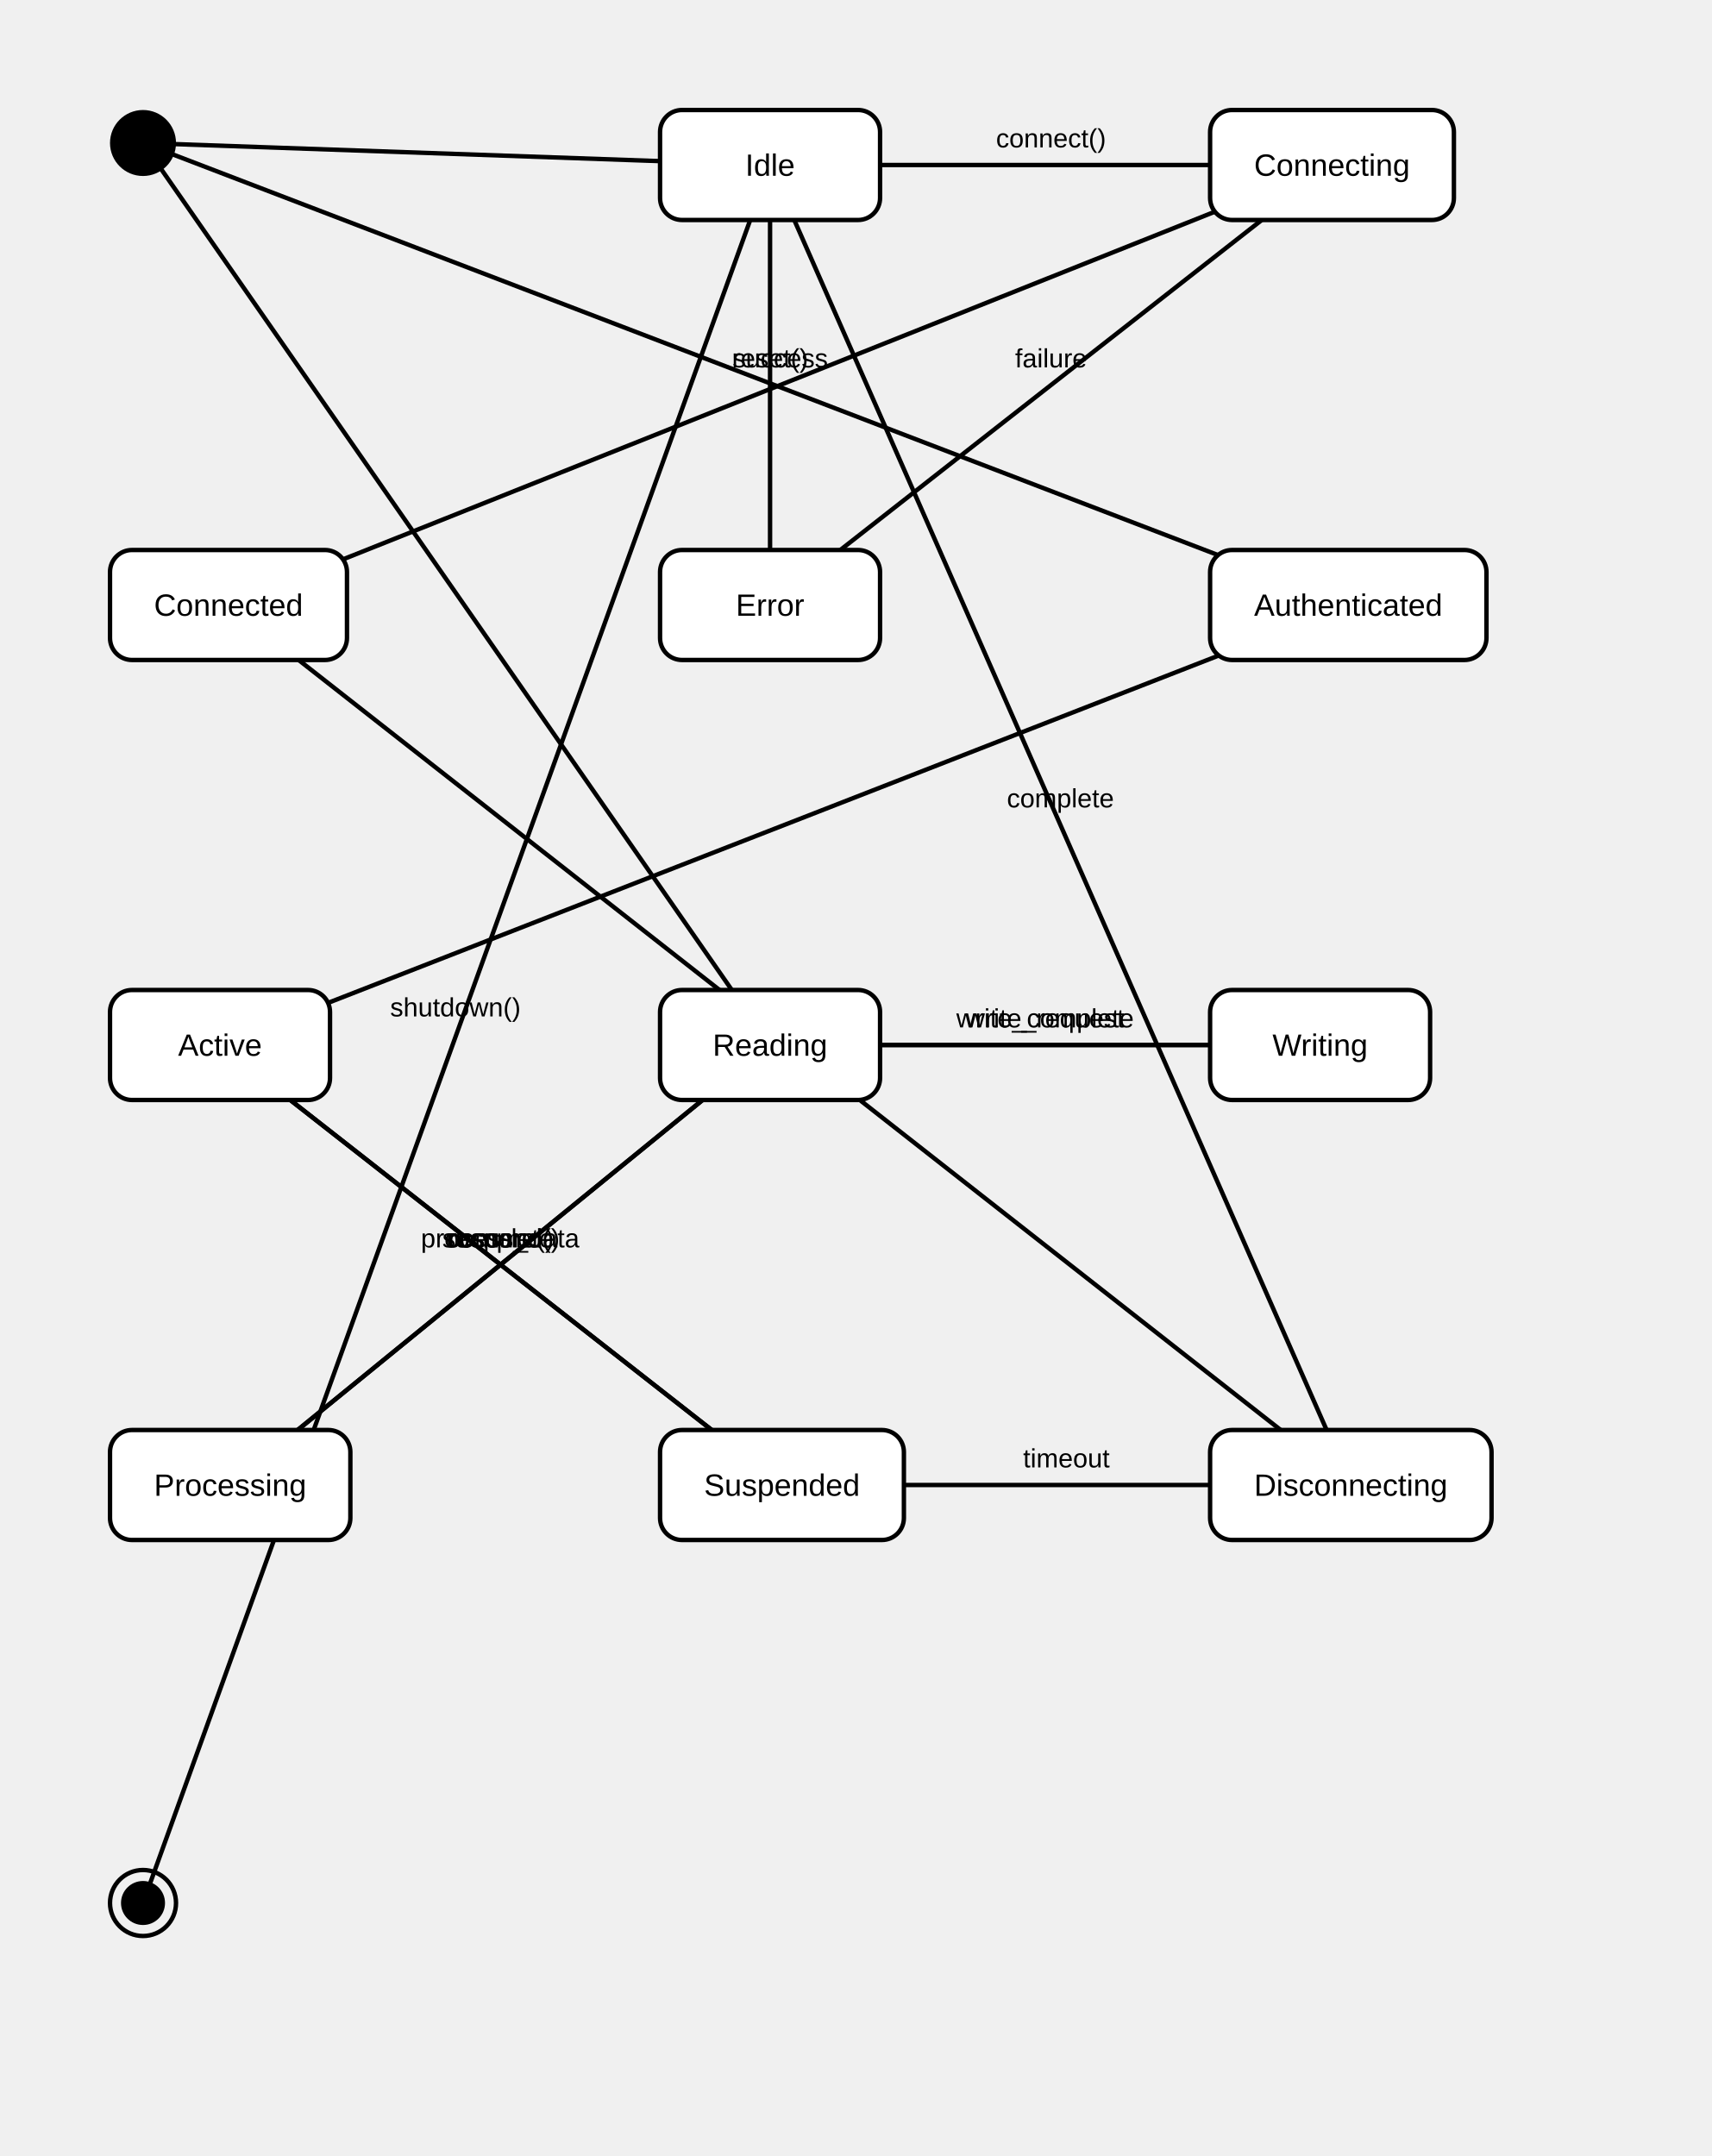
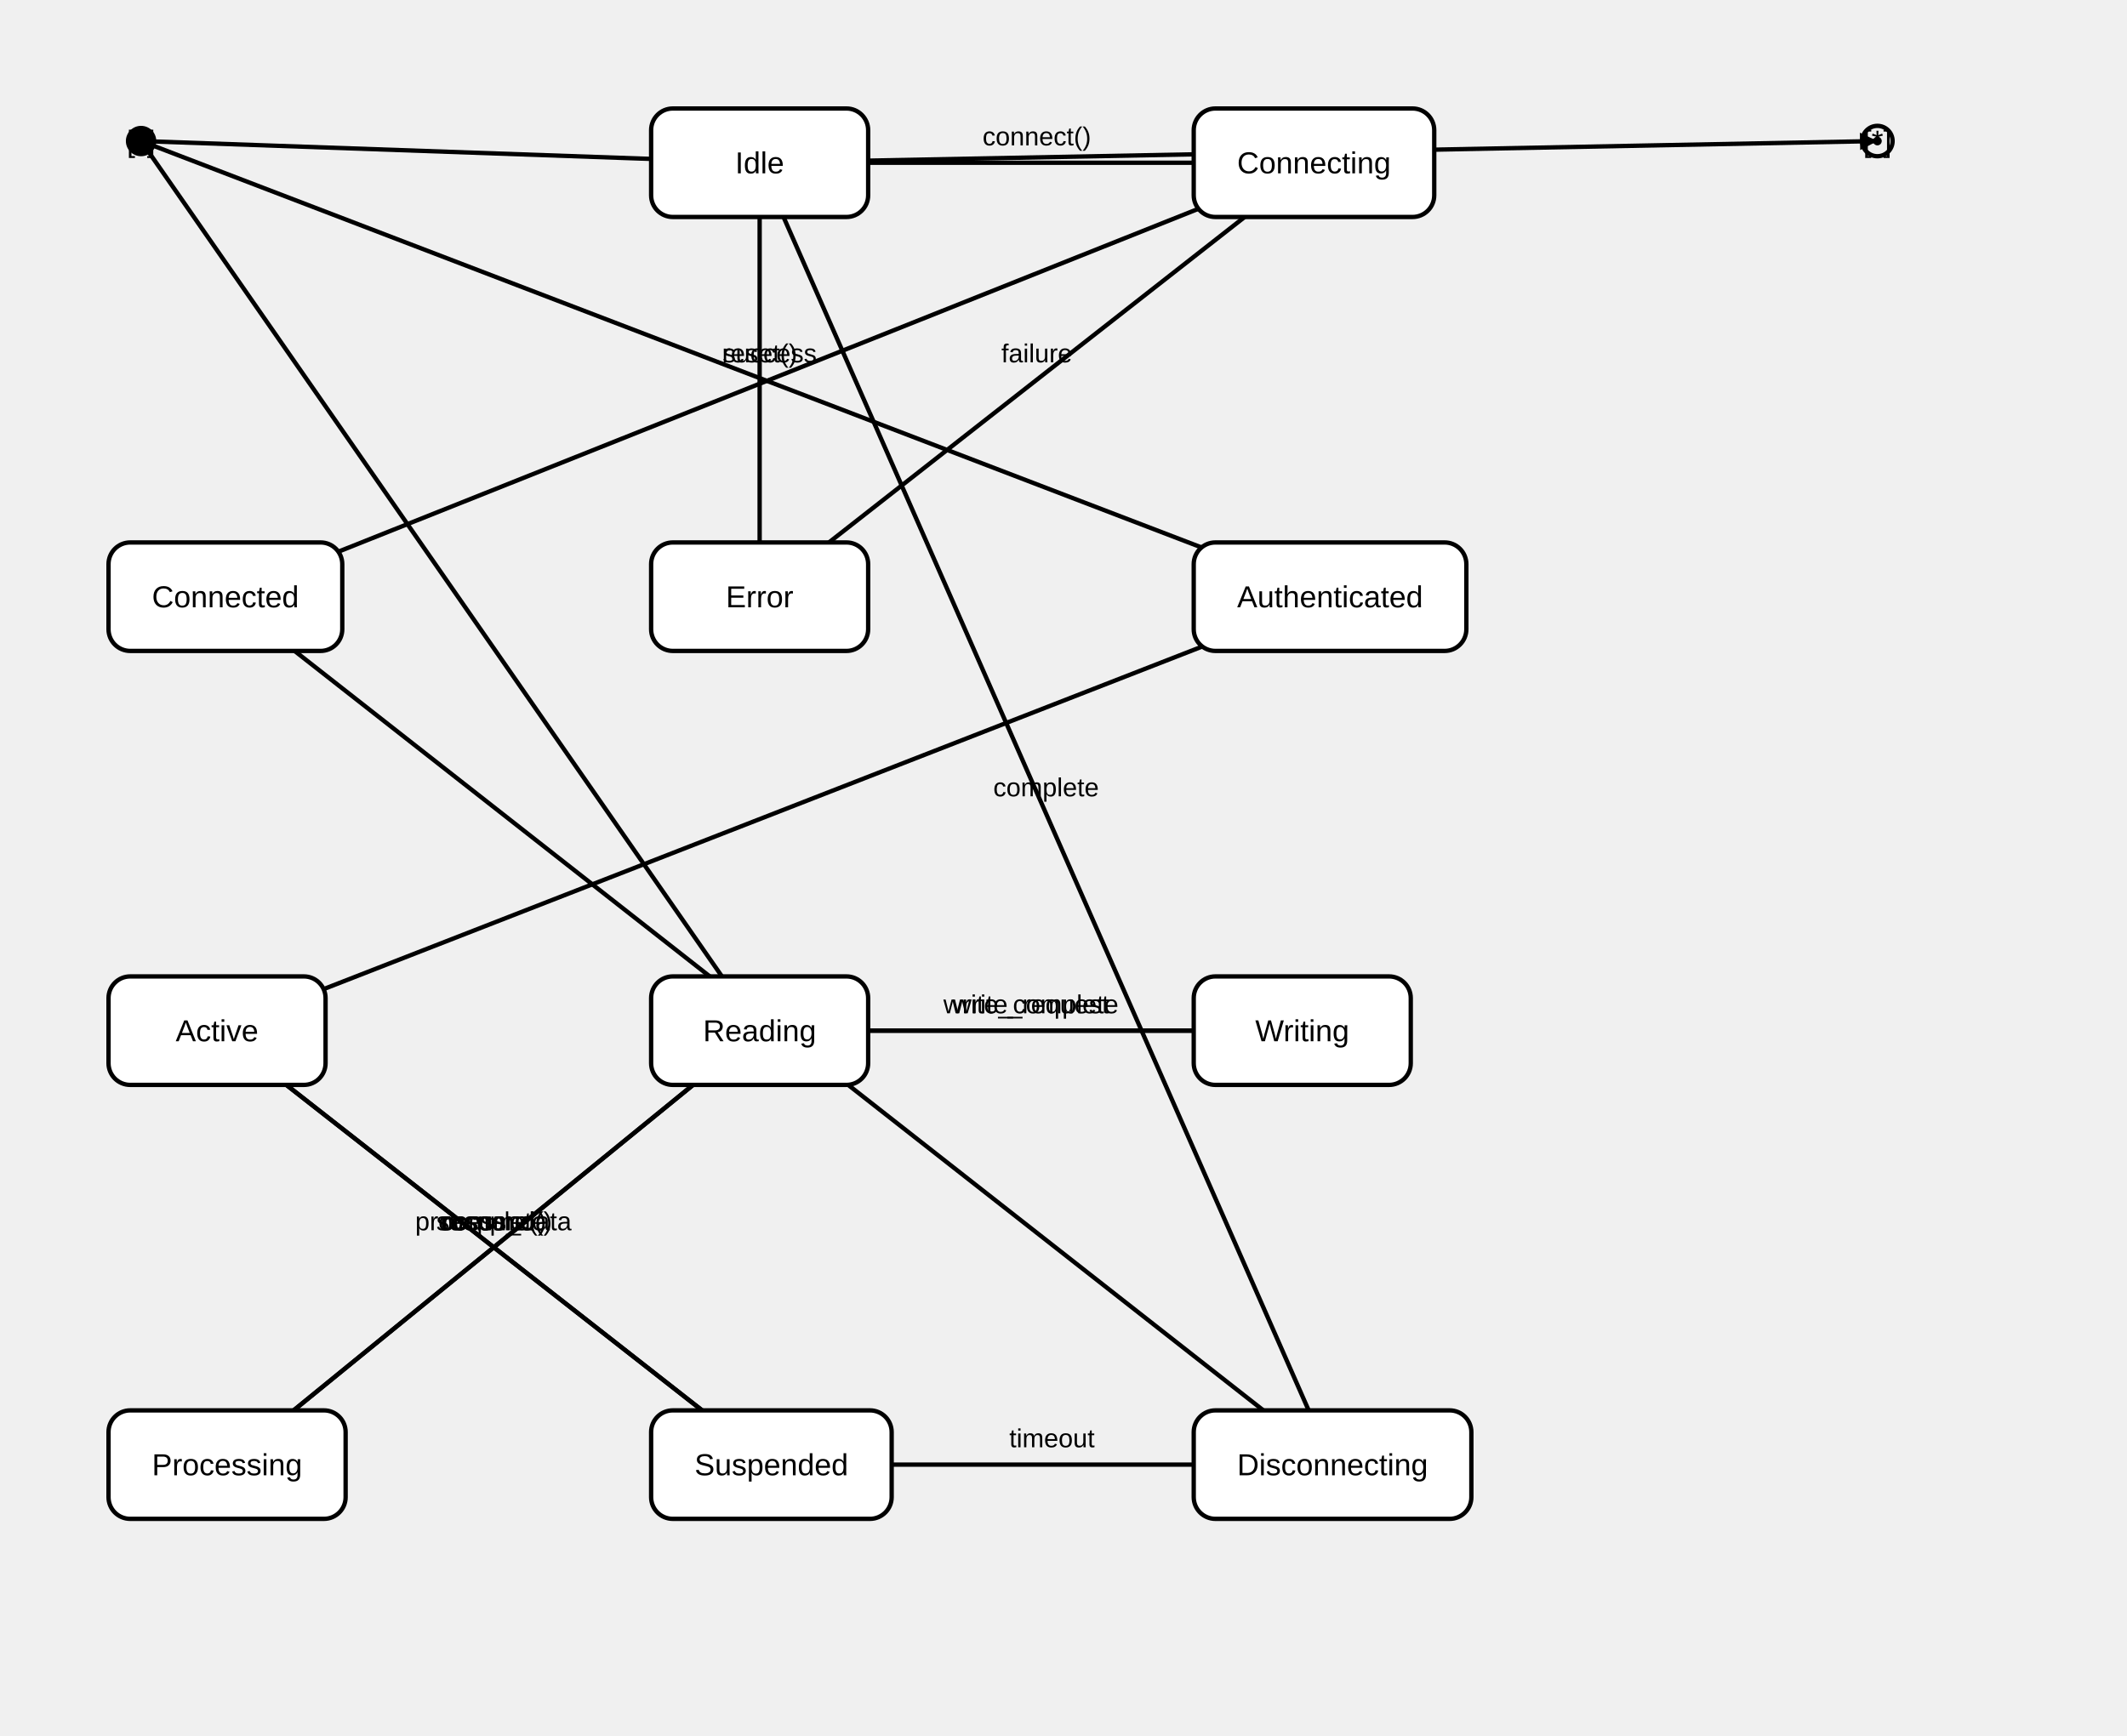
- <svg xmlns="http://www.w3.org/2000/svg" width="777.92" height="980.0" viewBox="0 0 777.92 980" version="1.2" baseProfile="tiny">
+ <svg xmlns="http://www.w3.org/2000/svg" width="980.0" height="800.0" viewBox="0 0 980 800" version="1.2" baseProfile="tiny">
  <g id="transition-start_1_to_Idle">
    <path fill="none" stroke="#000000" stroke-width="2" d="M 65 65 L 350 75" />
    <polygon fill="#000000" points="350.0,75.0 341.865,78.717 342.145,70.722" />
  </g>
  <g id="transition-Idle_to_Connecting">
    <path fill="none" stroke="#000000" stroke-width="2" d="M 350 75 L 605.406 75" />
    <polygon fill="#000000" points="605.406,75.0 597.406,79.0 597.406,71.0" />
    <text fill="#000000" x="477.703" y="67.0" text-anchor="middle" font-family="Arial, sans-serif" font-size="12">connect()</text>
  </g>
  <g id="transition-Connecting_to_Connected">
    <path fill="none" stroke="#000000" stroke-width="2" d="M 605.406 75 L 103.852 275" />
    <polygon fill="#000000" points="103.852,275.0 109.801,268.321 112.765,275.752" />
    <text fill="#000000" x="354.629" y="167.0" text-anchor="middle" font-family="Arial, sans-serif" font-size="12">success</text>
  </g>
  <g id="transition-Connecting_to_Error">
    <path fill="none" stroke="#000000" stroke-width="2" d="M 605.406 75 L 350 275" />
    <polygon fill="#000000" points="350.0,275.0 353.832,266.918 358.765,273.217" />
    <text fill="#000000" x="477.703" y="167.0" text-anchor="middle" font-family="Arial, sans-serif" font-size="12">failure</text>
  </g>
  <g id="transition-start_1_to_Authenticated">
    <path fill="none" stroke="#000000" stroke-width="2" d="M 65 65 L 612.805 275" />
    <polygon fill="#000000" points="612.805,275.0 603.903,275.871 606.767,268.401" />
  </g>
  <g id="transition-Authenticated_to_Active">
    <path fill="none" stroke="#000000" stroke-width="2" d="M 612.805 275 L 100 475" />
    <polygon fill="#000000" points="100.0,475.0 106,468.367 108.907,475.82" />
  </g>
  <g id="transition-start_1_to_Reading">
    <path fill="none" stroke="#000000" stroke-width="2" d="M 65 65 L 350 475" />
    <polygon fill="#000000" points="350.0,475.0 342.149,470.714 348.718,466.148" />
  </g>
  <g id="transition-Reading_to_Writing">
    <path fill="none" stroke="#000000" stroke-width="2" d="M 350 475 L 600 475" />
    <polygon fill="#000000" points="600.0,475.0 592.0,479.0 592.0,471.0" />
    <text fill="#000000" x="475.0" y="467.0" text-anchor="middle" font-family="Arial, sans-serif" font-size="12">write_request</text>
  </g>
  <g id="transition-Writing_to_Reading">
    <path fill="none" stroke="#000000" stroke-width="2" d="M 600 475 L 350 475" />
    <polygon fill="#000000" points="350.0,475.0 358.0,471.0 358.0,479.0" />
    <text fill="#000000" x="475.0" y="467.0" text-anchor="middle" font-family="Arial, sans-serif" font-size="12">write_complete</text>
  </g>
  <g id="transition-Reading_to_Processing">
    <path fill="none" stroke="#000000" stroke-width="2" d="M 350 475 L 104.622 675" />
    <polygon fill="#000000" points="104.622,675.0 108.296,666.845 113.35,673.046" />
    <text fill="#000000" x="227.311" y="567.0" text-anchor="middle" font-family="Arial, sans-serif" font-size="12">process_data</text>
  </g>
  <g id="transition-Processing_to_Reading">
    <path fill="none" stroke="#000000" stroke-width="2" d="M 104.622 675 L 350 475" />
    <polygon fill="#000000" points="350.0,475.0 346.326,483.155 341.272,476.954" />
    <text fill="#000000" x="227.311" y="567.0" text-anchor="middle" font-family="Arial, sans-serif" font-size="12">complete</text>
  </g>
  <g id="transition-Active_to_Suspended">
    <path fill="none" stroke="#000000" stroke-width="2" d="M 100 475 L 355.413 675" />
    <polygon fill="#000000" points="355.413,675.0 346.648,673.217 351.58,666.918" />
    <text fill="#000000" x="227.707" y="567.0" text-anchor="middle" font-family="Arial, sans-serif" font-size="12">suspend()</text>
  </g>
  <g id="transition-Suspended_to_Active">
    <path fill="none" stroke="#000000" stroke-width="2" d="M 355.413 675 L 100 475" />
    <polygon fill="#000000" points="100.0,475.0 108.765,476.783 103.833,483.082" />
    <text fill="#000000" x="227.707" y="567.0" text-anchor="middle" font-family="Arial, sans-serif" font-size="12">resume()</text>
  </g>
  <g id="transition-Connected_to_Disconnecting">
    <path fill="none" stroke="#000000" stroke-width="2" d="M 103.852 275 L 613.96 675" />
    <polygon fill="#000000" points="613.96,675.0 605.196,673.211 610.133,666.916" />
    <text fill="#000000" x="358.906" y="467.0" text-anchor="middle" font-family="Arial, sans-serif" font-size="12">disconnect()</text>
  </g>
  <g id="transition-Error_to_Idle">
    <path fill="none" stroke="#000000" stroke-width="2" d="M 350 275 L 350 75" />
    <polygon fill="#000000" points="350.0,75.0 354.0,83.0 346.0,83.0" />
    <text fill="#000000" x="350.0" y="167.0" text-anchor="middle" font-family="Arial, sans-serif" font-size="12">reset()</text>
  </g>
  <g id="transition-Disconnecting_to_Idle">
    <path fill="none" stroke="#000000" stroke-width="2" d="M 613.96 675 L 350 75" />
    <polygon fill="#000000" points="350.0,75.0 356.883,80.712 349.56,83.933" />
    <text fill="#000000" x="481.98" y="367.0" text-anchor="middle" font-family="Arial, sans-serif" font-size="12">complete</text>
  </g>
  <g id="transition-Suspended_to_Disconnecting">
    <path fill="none" stroke="#000000" stroke-width="2" d="M 355.413 675 L 613.96 675" />
    <polygon fill="#000000" points="613.96,675.0 605.96,679.0 605.96,671.0" />
    <text fill="#000000" x="484.687" y="667.0" text-anchor="middle" font-family="Arial, sans-serif" font-size="12">timeout</text>
  </g>
  <g id="transition-Idle_to_end_2">
-     <path fill="none" stroke="#000000" stroke-width="2" d="M 350 75 L 65 865" />
-     <polygon fill="#000000" points="65.0,865.0 63.952,856.117 71.478,858.832" />
-     <text fill="#000000" x="207.0" y="462.0" text-anchor="middle" font-family="Arial, sans-serif" font-size="12">shutdown()</text>
+     <path fill="none" stroke="#000000" stroke-width="2" d="M 350 75 L 865 65" />
+     <polygon fill="#000000" points="865.0,65.0 857.079,69.155 856.924,61.156" />
+     <text fill="#000000" x="607.0" y="62.0" text-anchor="middle" font-family="Arial, sans-serif" font-size="12">shutdown()</text>
  </g>
  <g id="state-start_1">
-     <circle fill="#000000" stroke="none" cx="65.0" cy="65.0" r="15.0" />
+     <circle fill="#000000" stroke="none" cx="65.0" cy="65.0" r="7.0" />
    <text fill="#000000" x="65.0" y="69.9" text-anchor="middle" font-family="Arial, sans-serif" font-size="14">[*]</text>
  </g>
  <g id="state-Idle">
    <rect fill="#ffffff" stroke="#000000" stroke-width="2" x="300.0" y="50.0" width="100.0" height="50.0" rx="10.0" ry="10.0" />
    <text fill="#000000" x="350.0" y="79.9" text-anchor="middle" font-family="Arial, sans-serif" font-size="14">Idle</text>
  </g>
  <g id="state-Connecting">
    <rect fill="#ffffff" stroke="#000000" stroke-width="2" x="550.0" y="50.0" width="110.812" height="50.0" rx="10.0" ry="10.0" />
    <text fill="#000000" x="605.406" y="79.9" text-anchor="middle" font-family="Arial, sans-serif" font-size="14">Connecting</text>
  </g>
  <g id="state-Connected">
    <rect fill="#ffffff" stroke="#000000" stroke-width="2" x="50.0" y="250.0" width="107.704" height="50.0" rx="10.0" ry="10.0" />
    <text fill="#000000" x="103.852" y="279.9" text-anchor="middle" font-family="Arial, sans-serif" font-size="14">Connected</text>
  </g>
  <g id="state-Error">
    <rect fill="#ffffff" stroke="#000000" stroke-width="2" x="300.0" y="250.0" width="100.0" height="50.0" rx="10.0" ry="10.0" />
    <text fill="#000000" x="350.0" y="279.9" text-anchor="middle" font-family="Arial, sans-serif" font-size="14">Error</text>
  </g>
  <g id="state-Authenticated">
    <rect fill="#ffffff" stroke="#000000" stroke-width="2" x="550.0" y="250.0" width="125.61" height="50.0" rx="10.0" ry="10.0" />
    <text fill="#000000" x="612.805" y="279.9" text-anchor="middle" font-family="Arial, sans-serif" font-size="14">Authenticated</text>
  </g>
  <g id="state-Active">
    <rect fill="#ffffff" stroke="#000000" stroke-width="2" x="50.0" y="450.0" width="100.0" height="50.0" rx="10.0" ry="10.0" />
    <text fill="#000000" x="100.0" y="479.9" text-anchor="middle" font-family="Arial, sans-serif" font-size="14">Active</text>
  </g>
  <g id="state-Reading">
    <rect fill="#ffffff" stroke="#000000" stroke-width="2" x="300.0" y="450.0" width="100.0" height="50.0" rx="10.0" ry="10.0" />
    <text fill="#000000" x="350.0" y="479.9" text-anchor="middle" font-family="Arial, sans-serif" font-size="14">Reading</text>
  </g>
  <g id="state-Writing">
    <rect fill="#ffffff" stroke="#000000" stroke-width="2" x="550.0" y="450.0" width="100.0" height="50.0" rx="10.0" ry="10.0" />
    <text fill="#000000" x="600.0" y="479.9" text-anchor="middle" font-family="Arial, sans-serif" font-size="14">Writing</text>
  </g>
  <g id="state-Processing">
    <rect fill="#ffffff" stroke="#000000" stroke-width="2" x="50.0" y="650.0" width="109.244" height="50.0" rx="10.0" ry="10.0" />
    <text fill="#000000" x="104.622" y="679.9" text-anchor="middle" font-family="Arial, sans-serif" font-size="14">Processing</text>
  </g>
  <g id="state-Suspended">
    <rect fill="#ffffff" stroke="#000000" stroke-width="2" x="300.0" y="650.0" width="110.826" height="50.0" rx="10.0" ry="10.0" />
    <text fill="#000000" x="355.413" y="679.9" text-anchor="middle" font-family="Arial, sans-serif" font-size="14">Suspended</text>
  </g>
  <g id="state-Disconnecting">
    <rect fill="#ffffff" stroke="#000000" stroke-width="2" x="550.0" y="650.0" width="127.92" height="50.0" rx="10.0" ry="10.0" />
    <text fill="#000000" x="613.96" y="679.9" text-anchor="middle" font-family="Arial, sans-serif" font-size="14">Disconnecting</text>
  </g>
  <g id="state-end_2">
    <g>
-       <circle fill="none" stroke="#000000" stroke-width="2" cx="65.0" cy="865.0" r="15.0" />
-       <circle fill="#000000" stroke="none" cx="65.0" cy="865.0" r="10.0" />
+       <circle fill="none" stroke="#000000" stroke-width="2" cx="865.0" cy="65.0" r="7.0" />
+       <circle fill="#000000" stroke="none" cx="865.0" cy="65.0" r="2.0" />
    </g>
-     <text fill="#000000" x="65.0" y="869.9" text-anchor="middle" font-family="Arial, sans-serif" font-size="14">[*]</text>
+     <text fill="#000000" x="865.0" y="69.9" text-anchor="middle" font-family="Arial, sans-serif" font-size="14">[*]</text>
  </g>
</svg>
